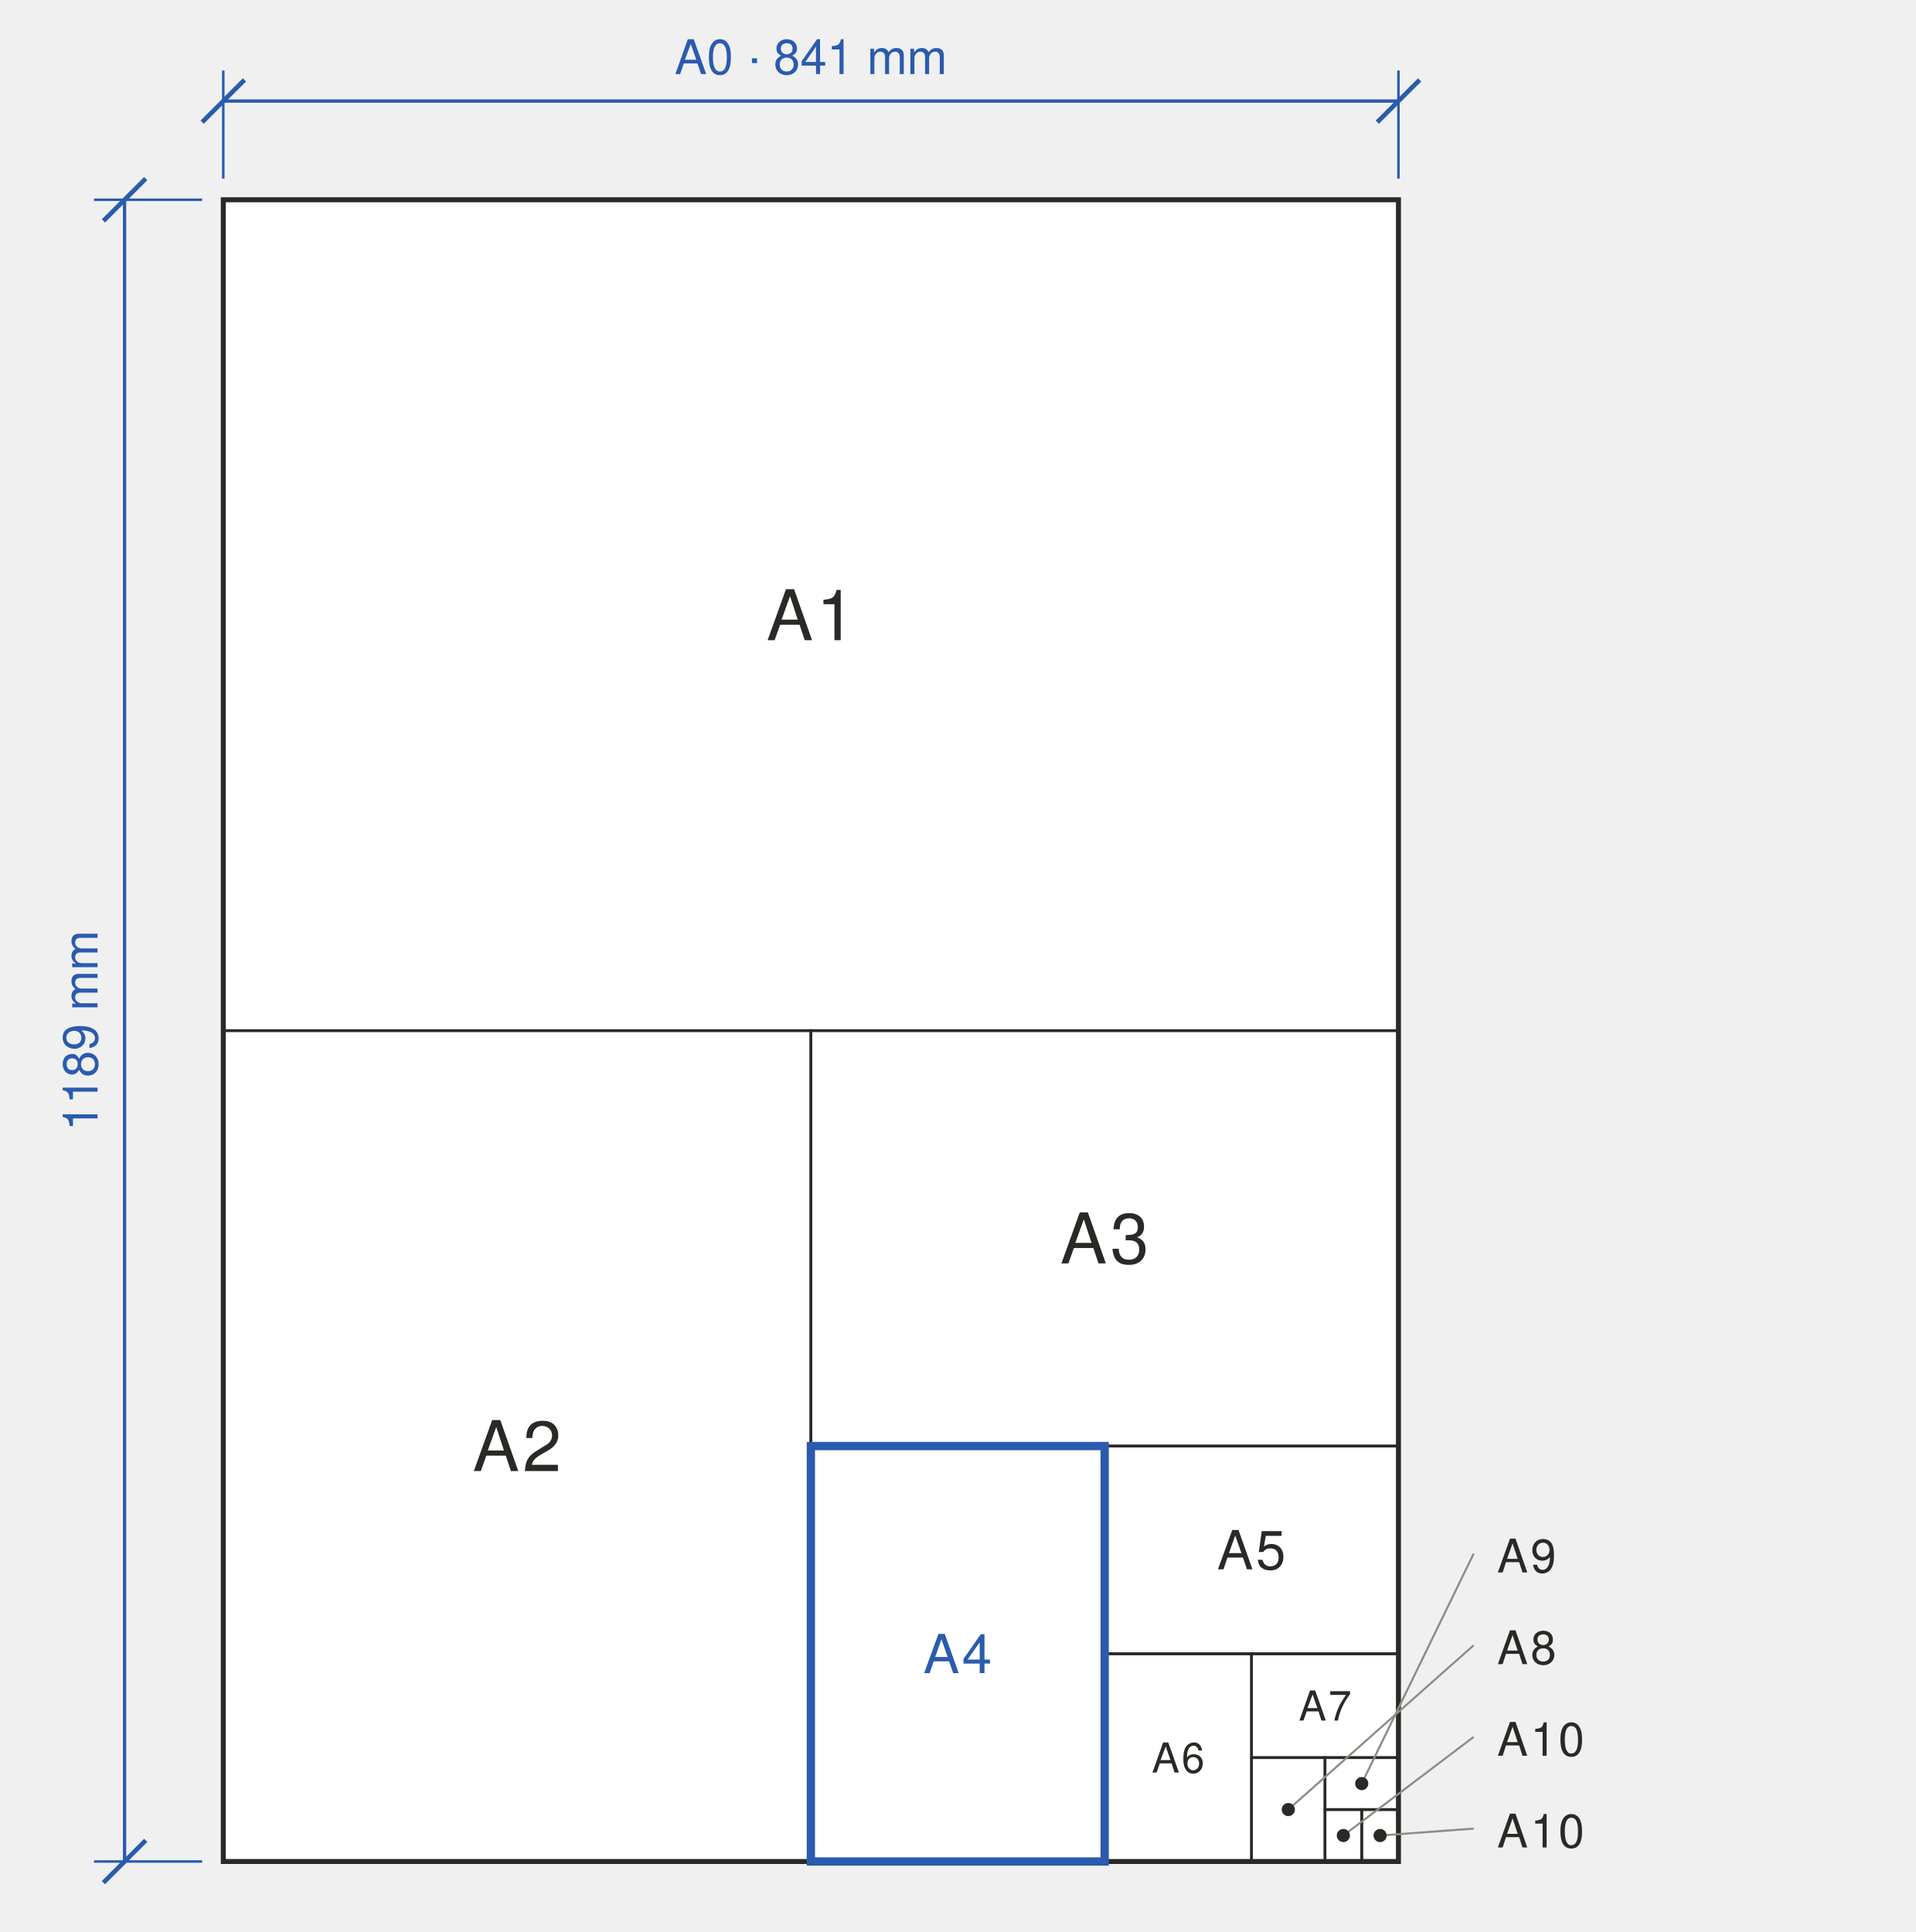
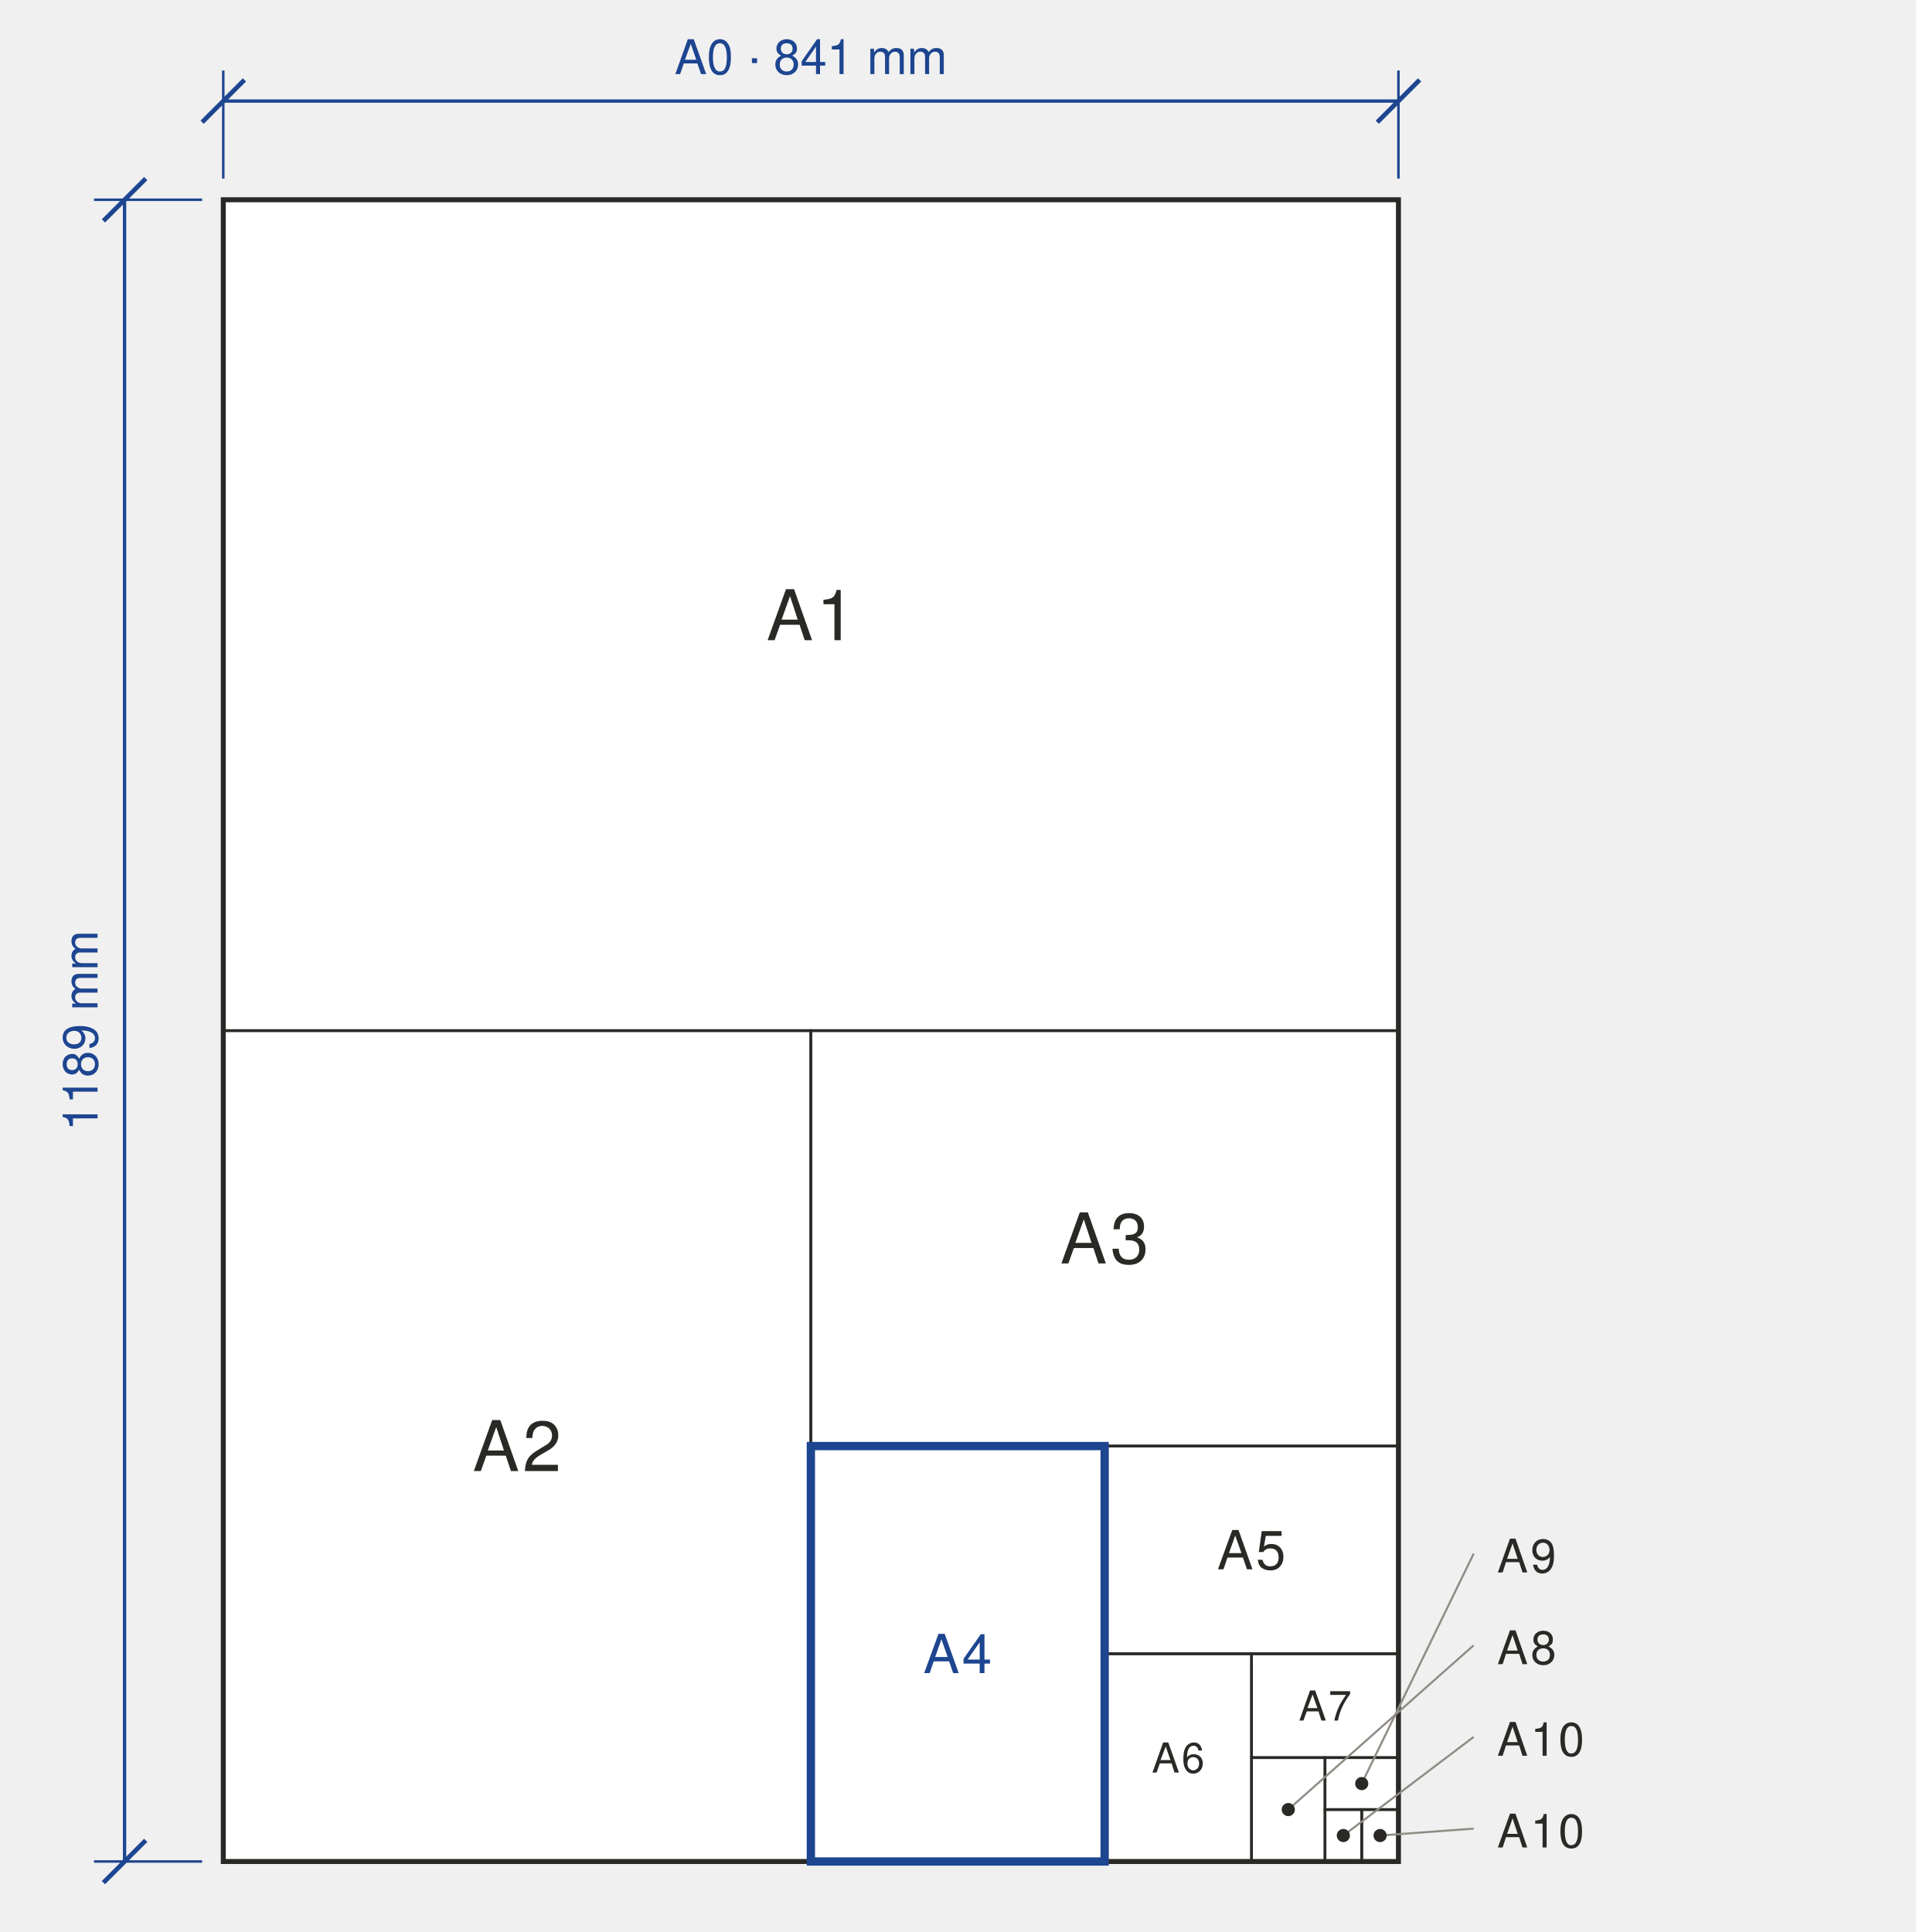
<svg xmlns="http://www.w3.org/2000/svg" viewBox="0 0 81.5 82.211" width="81.5mm" height="82.211mm" role="img" aria-label="The A-series: an A0 rectangle of 841 by 1189 millimetres halved repeatedly into A1 to A10, with the A4 cell outlined in blueprint blue">
  <rect x="9.5" y="8.5" width="50" height="70.711" fill="#fff" stroke="#2A2926" stroke-width="0.212" />
  <rect x="9.5" y="8.5" width="50" height="35.355" fill="none" stroke="#2A2926" stroke-width="0.113" />
  <rect x="9.5" y="43.855" width="25" height="35.355" fill="none" stroke="#2A2926" stroke-width="0.113" />
  <rect x="34.5" y="43.855" width="25" height="17.678" fill="none" stroke="#2A2926" stroke-width="0.113" />
  <rect x="34.5" y="61.533" width="12.5" height="17.678" fill="none" stroke="#2A2926" stroke-width="0.113" />
  <rect x="47" y="61.533" width="12.5" height="8.839" fill="none" stroke="#2A2926" stroke-width="0.113" />
  <rect x="47" y="70.372" width="6.25" height="8.839" fill="none" stroke="#2A2926" stroke-width="0.113" />
  <rect x="53.25" y="70.372" width="6.25" height="4.419" fill="none" stroke="#2A2926" stroke-width="0.113" />
  <rect x="53.25" y="74.791" width="3.125" height="4.419" fill="none" stroke="#2A2926" stroke-width="0.113" />
  <rect x="56.375" y="74.791" width="3.125" height="2.21" fill="none" stroke="#2A2926" stroke-width="0.113" />
  <rect x="56.375" y="77.001" width="1.563" height="2.21" fill="none" stroke="#2A2926" stroke-width="0.113" />
  <rect x="57.938" y="77.001" width="1.563" height="2.21" fill="none" stroke="#2A2926" stroke-width="0.113" />
-   <rect x="34.5" y="61.533" width="12.5" height="17.678" fill="none" stroke="#2A5BAE" stroke-width="0.353" />
+   <rect x="34.5" y="61.533" width="12.5" height="17.678" fill="none" stroke="#1D4590" stroke-width="0.353" />
  <text x="34.5" y="27.245" font-family="Hanken Grotesk, Helvetica, Arial, sans-serif" font-size="2.964" font-weight="400" fill="#2A2926" text-anchor="middle" letter-spacing="0.05em">A1</text>
  <text x="22" y="62.6" font-family="Hanken Grotesk, Helvetica, Arial, sans-serif" font-size="2.964" font-weight="400" fill="#2A2926" text-anchor="middle" letter-spacing="0.05em">A2</text>
  <text x="47" y="53.761" font-family="Hanken Grotesk, Helvetica, Arial, sans-serif" font-size="2.964" font-weight="400" fill="#2A2926" text-anchor="middle" letter-spacing="0.05em">A3</text>
-   <text x="40.75" y="71.197" font-family="Hanken Grotesk, Helvetica, Arial, sans-serif" font-size="2.293" font-weight="500" fill="#2A5BAE" text-anchor="middle" letter-spacing="0.05em">A4</text>
+   <text x="40.75" y="71.197" font-family="Hanken Grotesk, Helvetica, Arial, sans-serif" font-size="2.293" font-weight="500" fill="#1D4590" text-anchor="middle" letter-spacing="0.05em">A4</text>
  <text x="53.25" y="66.778" font-family="Hanken Grotesk, Helvetica, Arial, sans-serif" font-size="2.293" font-weight="400" fill="#2A2926" text-anchor="middle" letter-spacing="0.05em">A5</text>
  <text x="50.125" y="75.426" font-family="Hanken Grotesk, Helvetica, Arial, sans-serif" font-size="1.764" font-weight="400" fill="#2A2926" text-anchor="middle" letter-spacing="0.05em">A6</text>
  <text x="56.375" y="73.217" font-family="Hanken Grotesk, Helvetica, Arial, sans-serif" font-size="1.764" font-weight="400" fill="#2A2926" text-anchor="middle" letter-spacing="0.05em">A7</text>
  <path d="M57.938 75.896L62.7 66.111" fill="none" stroke="#8F8C85" stroke-width="0.088" />
  <circle cx="57.938" cy="75.896" r="0.28" fill="#2A2926" />
  <text x="63.7" y="66.911" font-family="Hanken Grotesk, Helvetica, Arial, sans-serif" font-size="1.976" font-weight="400" fill="#2A2926" letter-spacing="0.05em">A9</text>
  <path d="M54.813 77.001L62.7 70.011" fill="none" stroke="#8F8C85" stroke-width="0.088" />
  <circle cx="54.813" cy="77.001" r="0.28" fill="#2A2926" />
  <text x="63.7" y="70.811" font-family="Hanken Grotesk, Helvetica, Arial, sans-serif" font-size="1.976" font-weight="400" fill="#2A2926" letter-spacing="0.05em">A8</text>
  <path d="M57.156 78.106L62.7 73.911" fill="none" stroke="#8F8C85" stroke-width="0.088" />
  <circle cx="57.156" cy="78.106" r="0.28" fill="#2A2926" />
  <text x="63.7" y="74.711" font-family="Hanken Grotesk, Helvetica, Arial, sans-serif" font-size="1.976" font-weight="400" fill="#2A2926" letter-spacing="0.05em">A10</text>
  <path d="M58.719 78.106L62.7 77.811" fill="none" stroke="#8F8C85" stroke-width="0.088" />
  <circle cx="58.719" cy="78.106" r="0.28" fill="#2A2926" />
  <text x="63.7" y="78.611" font-family="Hanken Grotesk, Helvetica, Arial, sans-serif" font-size="1.976" font-weight="400" fill="#2A2926" letter-spacing="0.05em">A10</text>
-   <path d="M9.5 7.6V3M59.5 7.6V3" fill="none" stroke="#2A5BAE" stroke-width="0.106" />
-   <path d="M9.5 4.3H59.5" fill="none" stroke="#2A5BAE" stroke-width="0.141" />
-   <path d="M8.6 5.2L10.4 3.4M58.6 5.2L60.4 3.4" fill="none" stroke="#2A5BAE" stroke-width="0.194" />
-   <text x="34.5" y="3.15" font-family="Hanken Grotesk, Helvetica, Arial, sans-serif" font-size="2.046" font-weight="500" fill="#2A5BAE" text-anchor="middle">A0 · 841 mm</text>
-   <path d="M8.6 8.5H4M8.6 79.211H4" fill="none" stroke="#2A5BAE" stroke-width="0.106" />
-   <path d="M5.3 8.5V79.211" fill="none" stroke="#2A5BAE" stroke-width="0.141" />
-   <path d="M4.4 9.4L6.2 7.6M4.4 80.111L6.2 78.311" fill="none" stroke="#2A5BAE" stroke-width="0.194" />
-   <text transform="translate(4.15 43.855) rotate(-90)" font-family="Hanken Grotesk, Helvetica, Arial, sans-serif" font-size="2.046" font-weight="500" fill="#2A5BAE" text-anchor="middle">1189 mm</text>
+   <path d="M9.5 7.6V3M59.5 7.6V3" fill="none" stroke="#1D4590" stroke-width="0.106" />
+   <path d="M9.5 4.3H59.5" fill="none" stroke="#1D4590" stroke-width="0.141" />
+   <path d="M8.6 5.2L10.4 3.4M58.6 5.2L60.4 3.4" fill="none" stroke="#1D4590" stroke-width="0.194" />
+   <text x="34.5" y="3.15" font-family="Hanken Grotesk, Helvetica, Arial, sans-serif" font-size="2.046" font-weight="500" fill="#1D4590" text-anchor="middle">A0 · 841 mm</text>
+   <path d="M8.6 8.5H4M8.6 79.211H4" fill="none" stroke="#1D4590" stroke-width="0.106" />
+   <path d="M5.3 8.5V79.211" fill="none" stroke="#1D4590" stroke-width="0.141" />
+   <path d="M4.4 9.4L6.2 7.6M4.4 80.111L6.2 78.311" fill="none" stroke="#1D4590" stroke-width="0.194" />
+   <text transform="translate(4.15 43.855) rotate(-90)" font-family="Hanken Grotesk, Helvetica, Arial, sans-serif" font-size="2.046" font-weight="500" fill="#1D4590" text-anchor="middle">1189 mm</text>
</svg>
